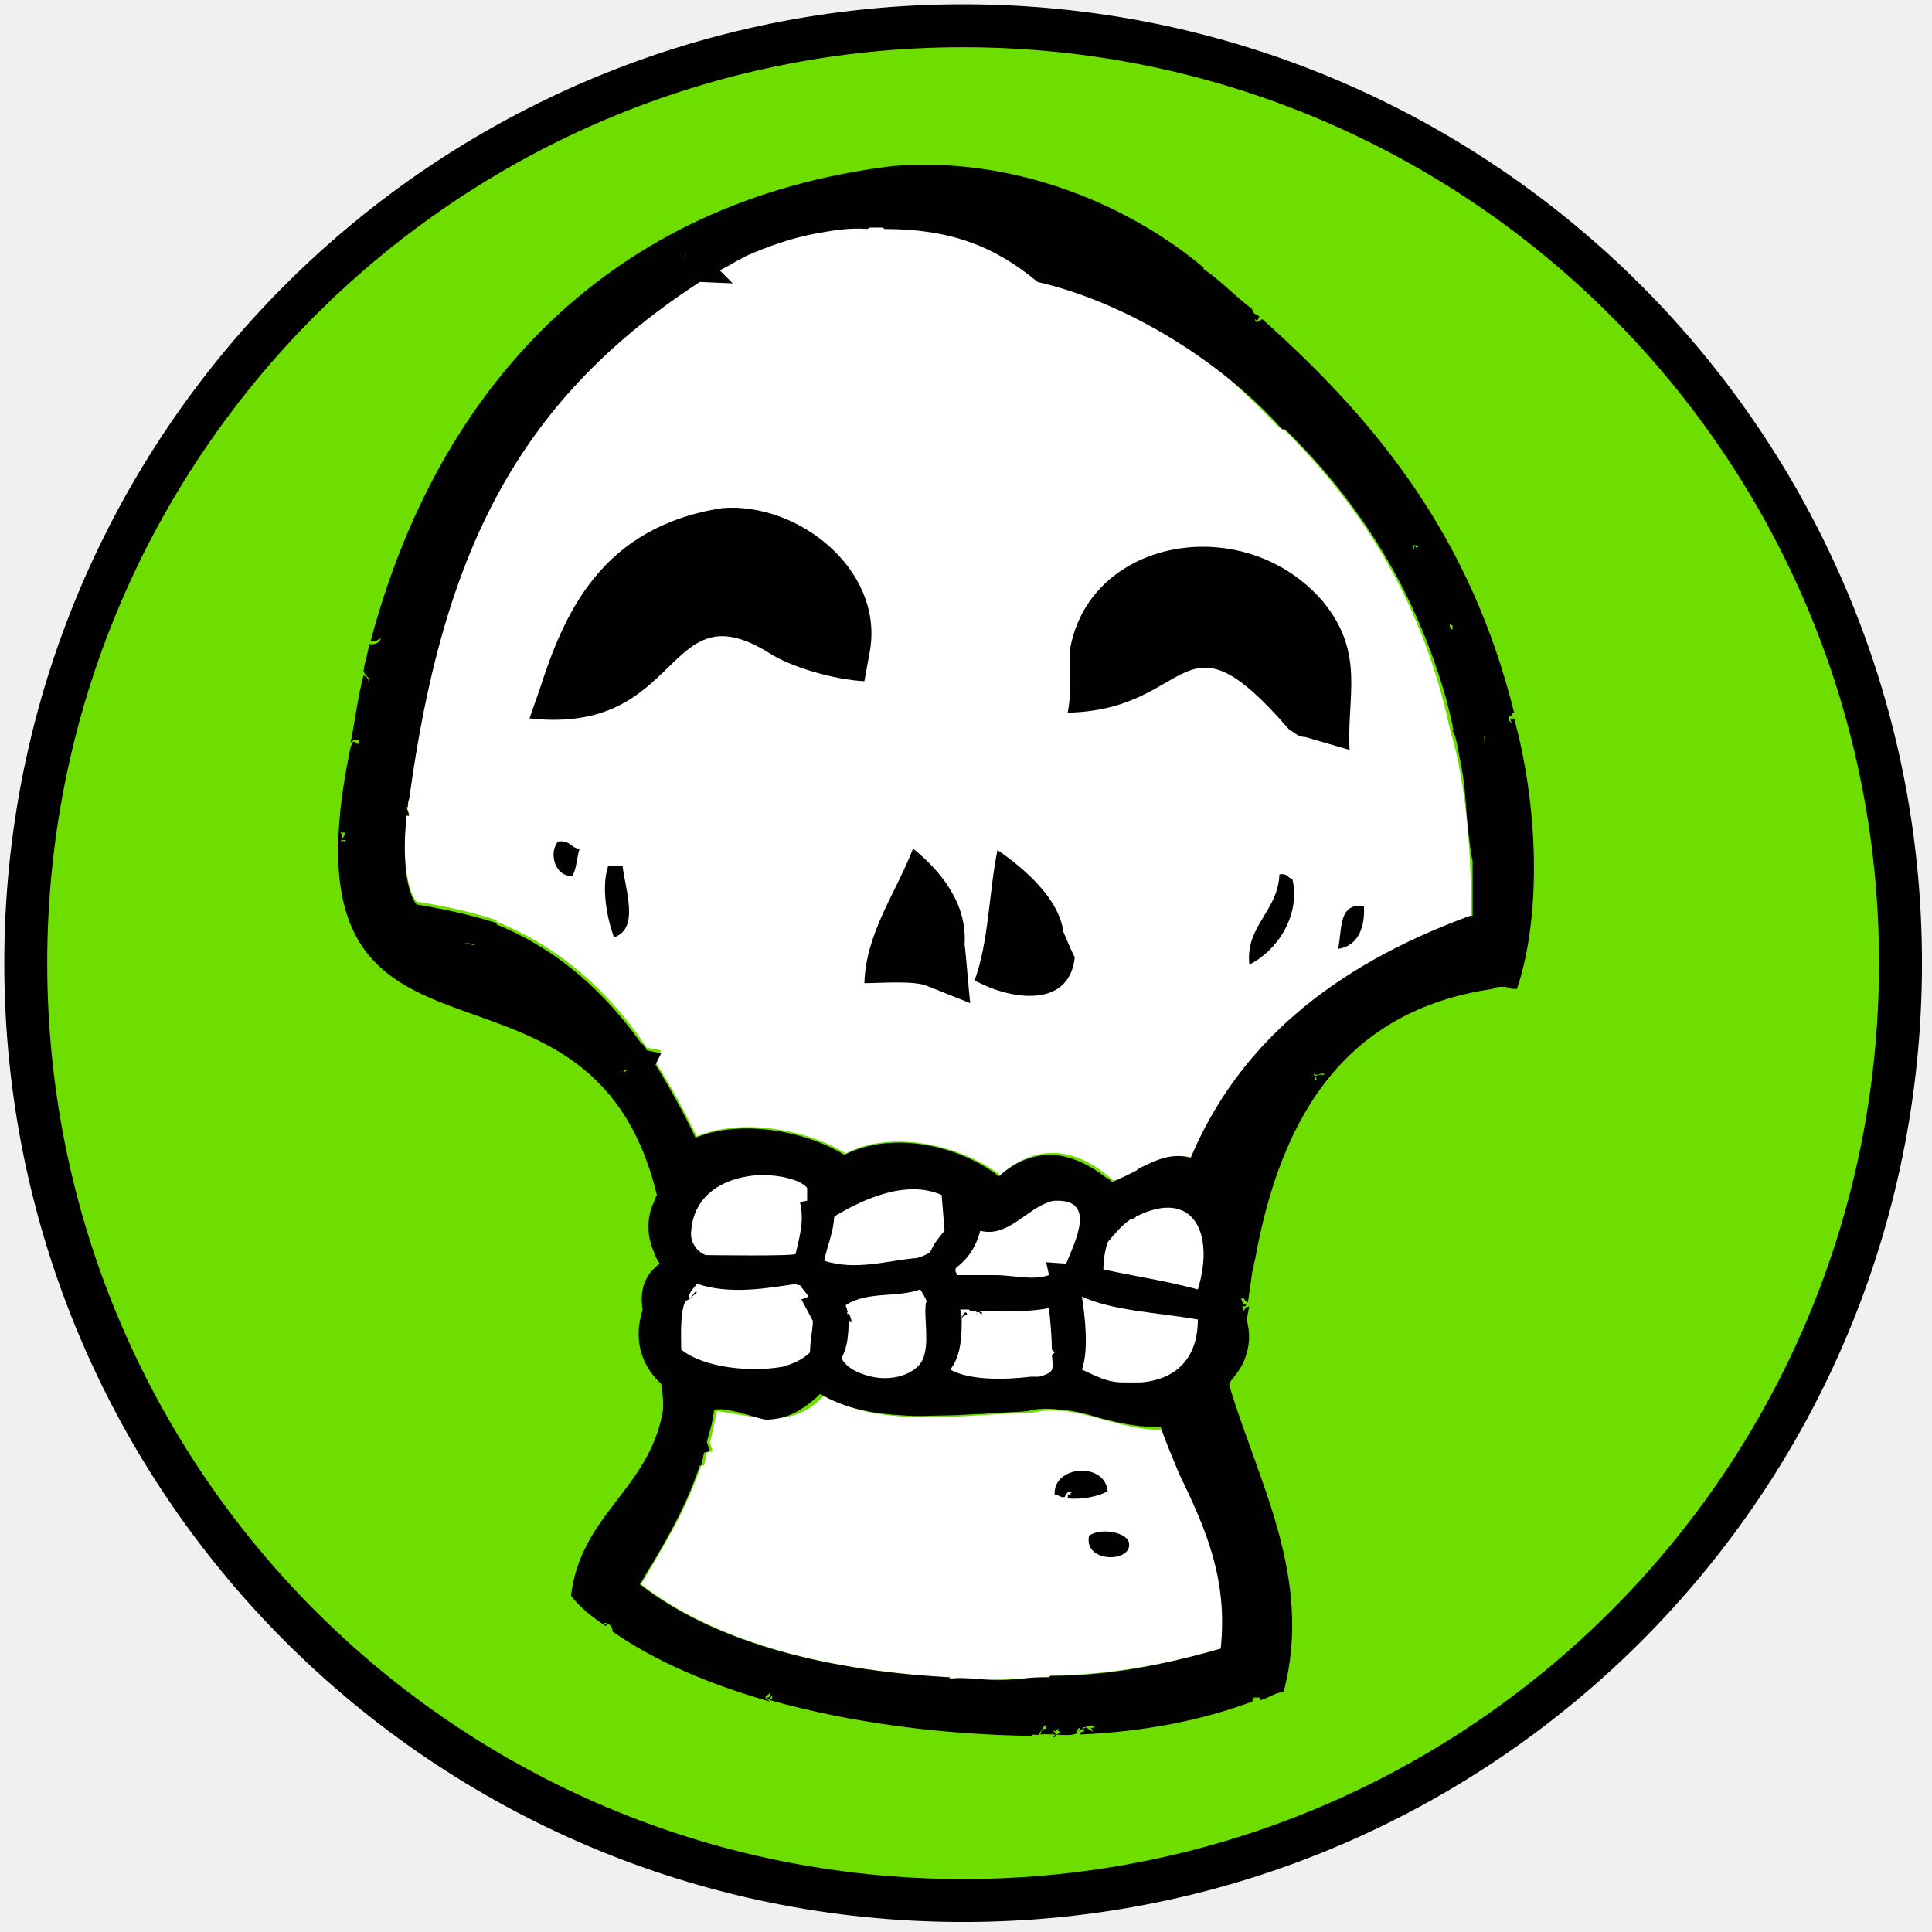
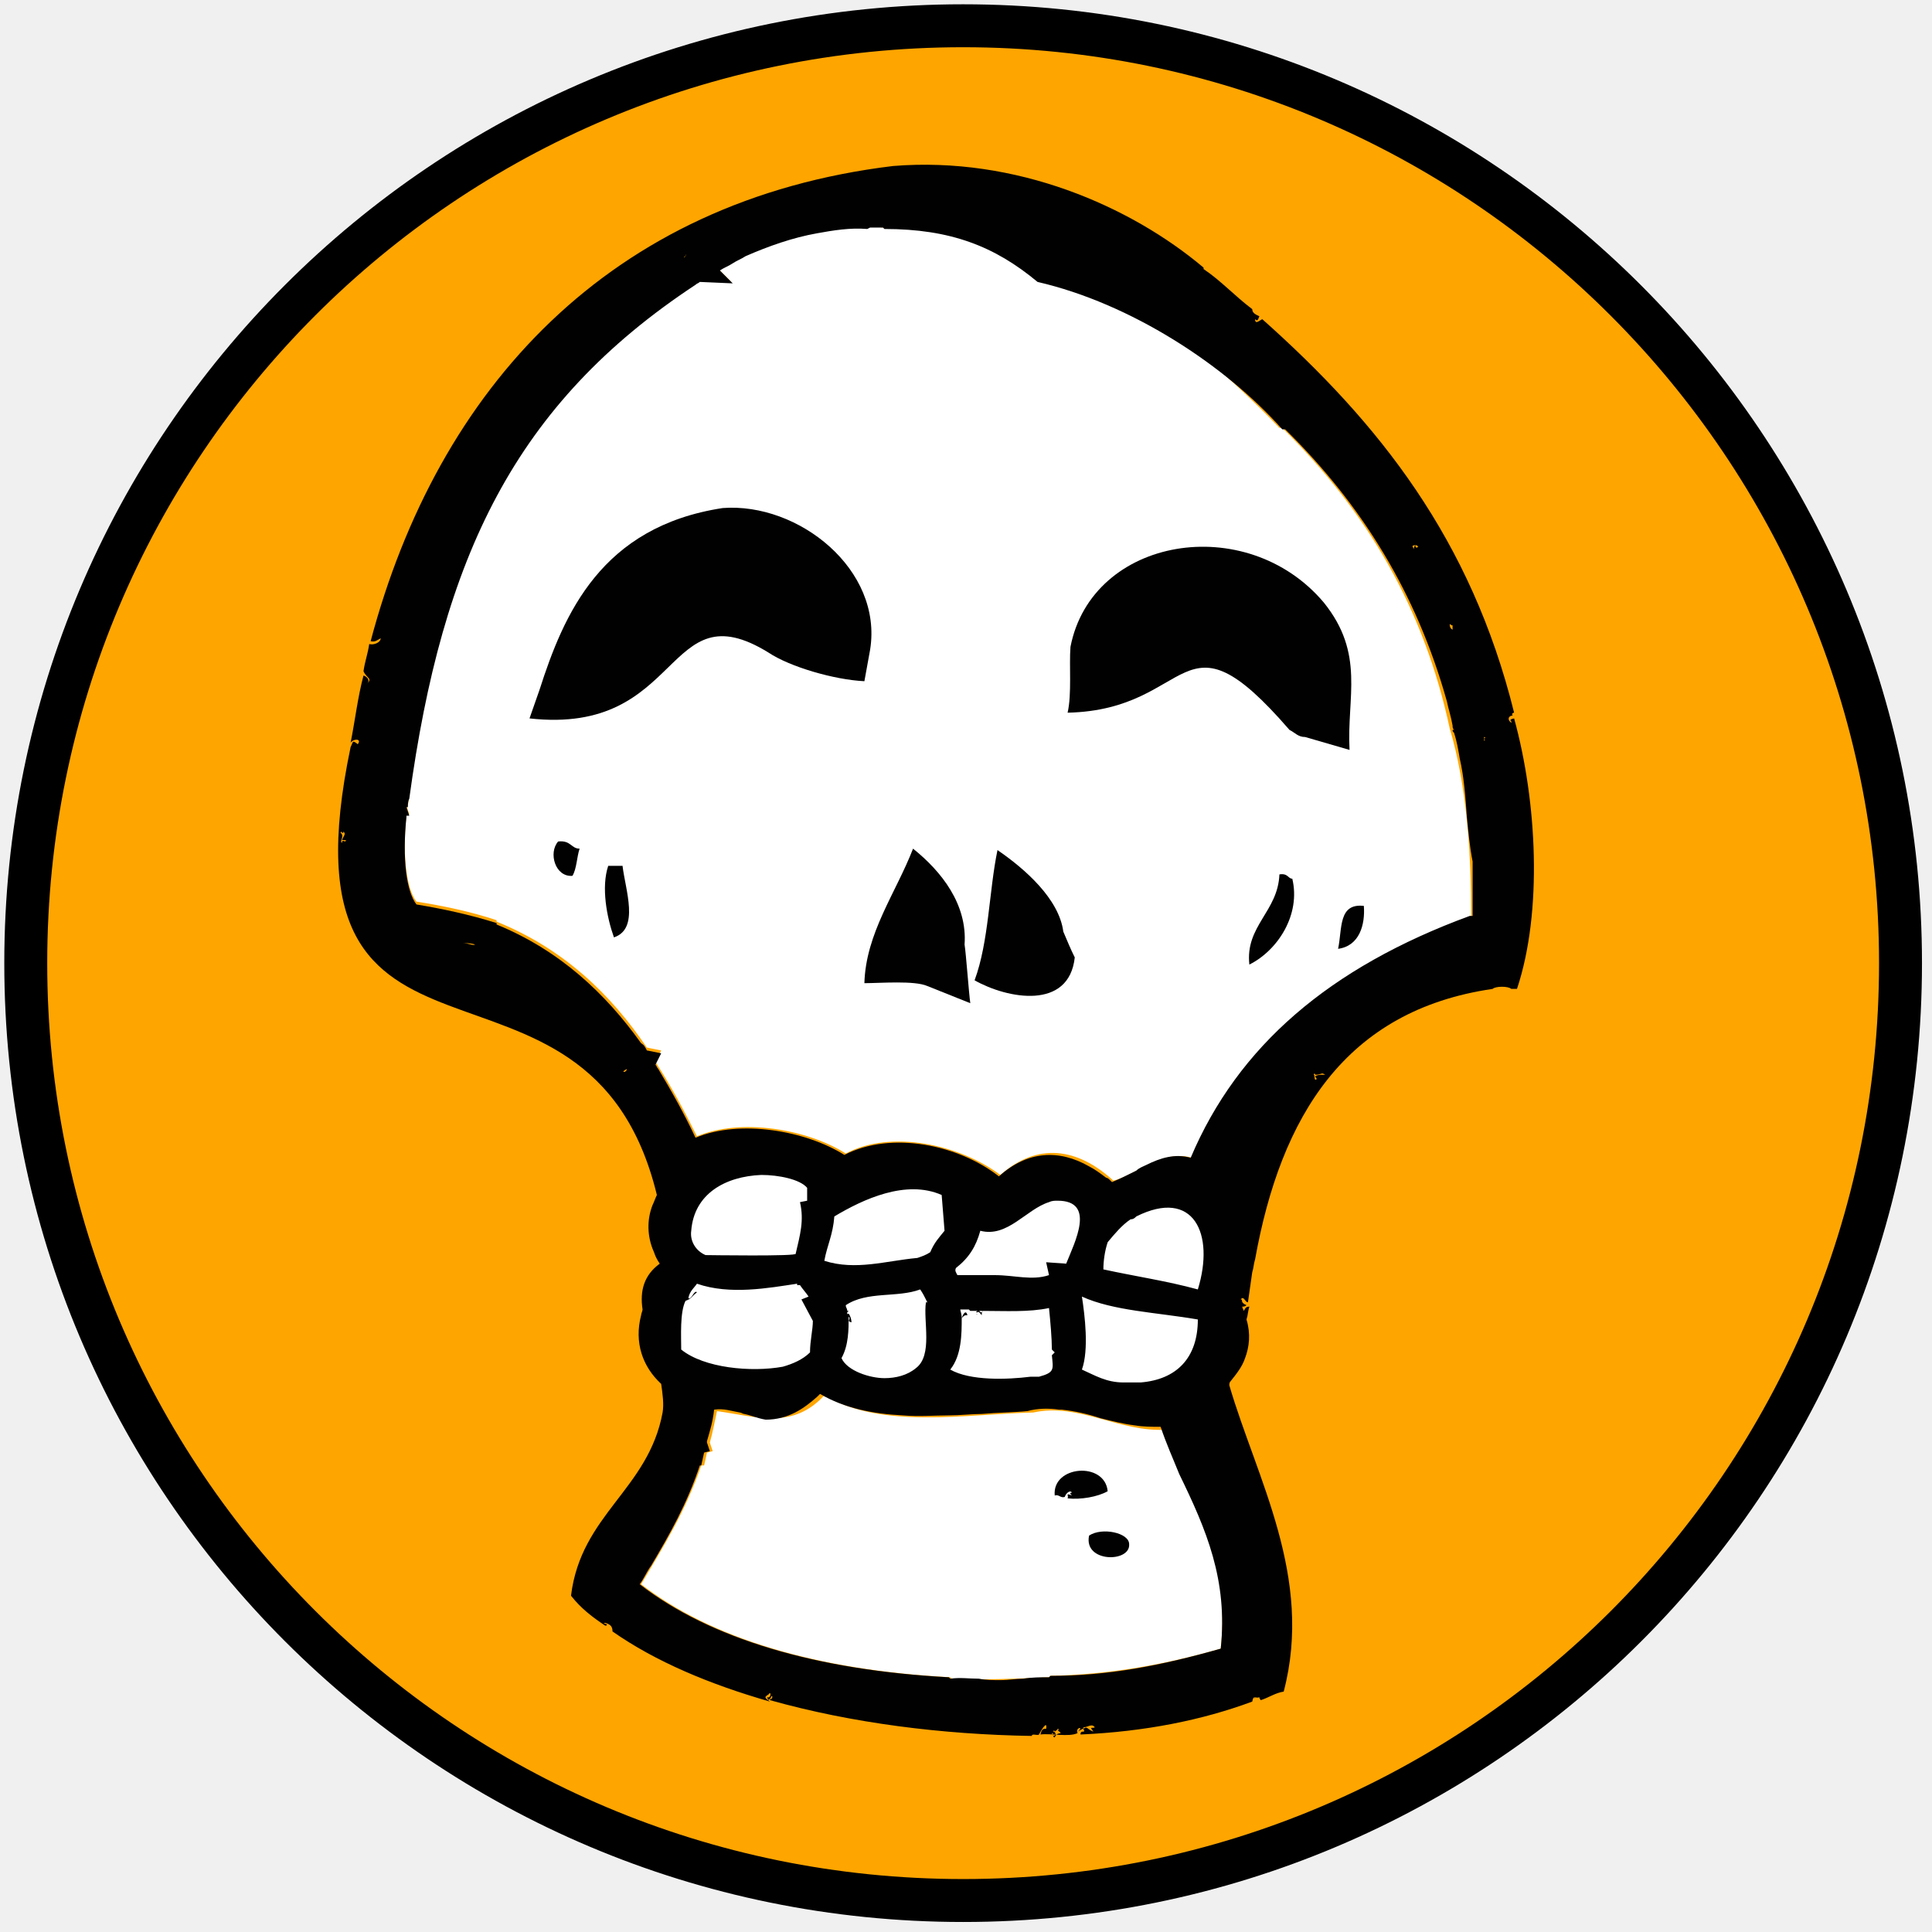
<svg xmlns="http://www.w3.org/2000/svg" xmlns:xlink="http://www.w3.org/1999/xlink" version="1.1" id="Layer_1" x="0px" y="0px" width="135px" height="135px" viewBox="0 0 135 135" style="enable-background:new 0 0 135 135;" xml:space="preserve">
  <style type="text/css">
	.st0{clip-path:url(#SVGID_00000174587156307634693020000013796964152156695706_);}
- 	.st1{fill:#6DDE00;stroke:#000000;stroke-width:3;}
+ 	.st1{fill:orange;stroke:#000000;stroke-width:3;}
	.st2{fill-rule:evenodd;clip-rule:evenodd;fill:#FFFFFF;}
	.st3{fill-rule:evenodd;clip-rule:evenodd;fill:#010101;}
</style>
  <g>
    <defs>
      <rect id="SVGID_1_" width="135" height="135" />
    </defs>
    <clipPath id="SVGID_00000083770731144380111870000003939537340038118069_">
      <use xlink:href="#SVGID_1_" style="overflow:visible;" />
    </clipPath>
    <g style="clip-path:url(#SVGID_00000083770731144380111870000003939537340038118069_);">
      <path class="st1" d="M132.8,67.3c0,36.2-29.3,65.5-65.5,65.5c-36.2,0-65.5-29.3-65.5-65.5c0-36.2,29.3-65.5,65.5-65.5    C103.5,1.8,132.8,31.2,132.8,67.3z" />
      <g>
        <path class="st2" d="M72.2,98.7c-4.6,0.1-10.6,1.2-14.6-1.2c-2.2,2.4-4.7,1.5-7.5,1.1c-0.2,0.9-0.3,1.5-0.5,2.2l0.2,0.6l-0.4,0.1     l-0.2,0.9H49c-1.1,3.2-2.6,5.6-4.2,8.3c4.9,3.8,12.3,6,21.6,6.5l0.1,0.1c2.2,0.1,4.6,0,6.8-0.1l0.1-0.1c4-0.1,7.7-0.7,11.9-1.9     c0.7-6.3-1.9-10.2-3.8-15.3C78.2,100.1,75.4,98,72.2,98.7z" />
        <path class="st2" d="M101.3,50.9L101.3,50.9c-1.8-8.4-5.8-15.2-11.7-21h-0.2c-6-6.3-17.1-15.3-27.8-14l-0.1-0.1     c-0.3,0-0.7-0.1-1,0.1c-3.6-0.1-7.2,1.1-10.3,2.9l0.9,0.9l-2.3-0.1c-12.9,8.4-18,19.3-20.3,36.7h-0.1l0.2,0.6h-0.2     c-0.3,2.9,0,5.2,0.7,6.1c1.9,0.3,3.8,0.7,5.6,1.3v0.1c4.7,1.9,8,5.1,10.5,8.8l1,0.2l-0.4,0.8c1.1,1.7,2,3.4,2.9,5.2     c3.1-1.3,7.7-0.5,10.4,1.2c3.2-1.7,8-0.6,10.8,1.5c2.6-2.3,5.4-1.9,7.9,0.4c1.6-0.4,3.4-2.2,5.5-1.6c3.2-7.7,9.7-13.3,19.5-16.9     C102.8,59.7,102.5,54.9,101.3,50.9z" />
        <path class="st2" d="M76.4,86.4c0.6-6.5-5.3-1.6-8-1.4c-1.2-0.2-0.1-1.8-1.5-2.1c-2.9-2.2-7.4,0.7-9.6,1.2     c-0.2-7.5-15.2-0.3-8.3,4.5c-1.6-0.2-2.3,2.3-2.5,3.6c-1.4,5.3,9,5.6,11.1,2.5c1.1,3,6.1,3.2,7.8,0.7c-0.8,2.4,8.7,2.8,9.1,0.4     c2.5,5.1,14.3-0.7,9-4.8C88.9,87.1,81.7,78.7,76.4,86.4z M58,90.6c-1-0.1-1.2-2.2-2.4-2c0.4-0.1,0.7-0.2,1-0.3     c0.1,1.3,2.6,0.9,3.6,1.2C59.3,89.8,58.6,90.2,58,90.6z M64,89.1c2.1-1.3,1.9-0.1,2.2,1.5C65.6,91.9,65.5,88.4,64,89.1z      M73.3,90.2c-0.3,0-0.9,0.2-1.3,0.1C73.2,90,75.8,90.1,73.3,90.2z" />
      </g>
      <g>
        <path class="st3" d="M53.6,119C53.6,119,53.6,119,53.6,119C53.6,119,53.6,119,53.6,119C53.6,119,53.6,119,53.6,119z" />
        <path class="st3" d="M68.3,91.8C68.3,91.8,68.3,91.8,68.3,91.8C68.2,91.8,68.2,91.9,68.3,91.8C68.3,91.8,68.3,91.8,68.3,91.8z" />
        <path class="st3" d="M105.8,50.2c-0.5,0.1-0.1,0.2-0.2,0.3c-0.3-0.2-0.2-0.5,0.1-0.5c-0.1-0.1,0-0.2,0.1-0.2     c-3-12.1-9.4-20.2-17.6-27.5c-0.2,0.1-0.5,0.4-0.5,0c0.2,0.2,0.2,0,0.3-0.2c-0.2-0.1-0.5-0.2-0.5-0.5c-1.2-0.9-2.2-2-3.4-2.8     v-0.1c-5.1-4.3-13.1-7.8-21.7-7.1C42.6,14,30.6,27.1,25.9,44.8c0.3,0.1,0.5-0.1,0.7-0.2c0,0.3-0.5,0.5-0.8,0.4     c-0.1,0.7-0.3,1.2-0.4,1.9c0.2,0.5,0.7,0.5,0.2,0.9c0.3-0.2,0.1-0.5-0.2-0.6c-0.4,1.5-0.6,3.2-0.9,4.7c0.2-0.3,0.8-0.3,0.5,0.1     c-0.4-0.3-0.3-0.2-0.5,0.2C19,78.4,41.1,63.7,45.9,83.5c-0.1,0.2-0.2,0.5-0.3,0.7c-0.4,1-0.4,2.2,0.1,3.3     c0.1,0.3,0.2,0.5,0.4,0.8c0,0,0,0,0,0c-1.1,0.8-1.4,1.9-1.2,3.2c0,0.1-0.1,0.3-0.1,0.4c-0.5,1.9,0.1,3.6,1.4,4.8     c0.1,0.7,0.2,1.4,0.1,2c-1,5.4-5.7,7.1-6.4,12.8c0.7,0.9,1.5,1.5,2.4,2.1c0.4-0.1-0.4-0.2,0-0.2c0.3,0.1,0.5,0.2,0.5,0.6     c3,2.1,6.8,3.7,11,4.9c-0.4-0.3-0.4-0.3-0.1-0.5c0.2-0.3,0.2,0.3-0.1,0.2c0,0.1,0.1,0.1,0.1,0.2c0.1-0.1,0.2-0.2,0.2-0.3     c0.2,0.1-0.1,0.2,0.1,0.2c-0.1,0-0.2,0-0.2,0.1c5.7,1.6,12,2.4,18.3,2.5c0-0.2,0.4,0,0.5-0.1c0.2-0.4,0.6-1,0.5-0.4     c-0.2,0-0.3,0-0.4,0.4c0.7-0.1,2,0.2,2.6-0.1c-0.2-0.4,0.5-0.5,0-0.1c0.2-0.1,0.3-0.2,0.4-0.2c0,0,0,0,0-0.1c0.3,0,0.6-0.3,0.8,0     c-0.2,0.1-0.4-0.1-0.1,0.3c-0.5-0.2-0.4-0.4-0.7-0.2c0.2,0.4-0.2,0-0.2,0.4c4.5-0.2,8.5-1,12-2.3c0.1-0.5,0.2-0.2,0.5-0.3     c0,0,0,0.1,0.1,0.2c0.6-0.2,1-0.5,1.6-0.6c2.1-8-1.9-14.9-3.8-21.4c0-0.1,0-0.2,0.1-0.3c0.4-0.5,0.8-1,1-1.6     c0.3-0.8,0.4-1.7,0.1-2.7c0.1-0.3,0.1-0.6,0.2-0.9c-0.3,0-0.3,0.2-0.4,0.3c0-0.1-0.1-0.2-0.1-0.3c0.1,0,0.2,0,0.3-0.1     c-0.5-0.2-0.2-0.4-0.4-0.4c0.2-0.3,0.3,0.2,0.5,0.2c0.1-0.7,0.2-1.4,0.3-2.1c0.1-0.3,0.1-0.6,0.2-0.9c1.8-10,6.3-17.4,16.6-18.9     c0.2-0.2,1.1-0.2,1.3,0h0.4C107.8,63.7,107.4,56,105.8,50.2z M24.1,58.8c-0.2-0.1-0.2,0-0.2,0.1c-0.2-0.1,0.2-0.5-0.1-0.7     c0-0.1,0.1-0.1,0.1,0c0.1,0,0.1,0,0.1-0.1c0.2,0.2,0,0.3-0.1,0.6C24.1,58.7,24.3,58.7,24.1,58.8C24.1,58.7,24.1,58.7,24.1,58.8z      M87.7,118.6C87.7,118.7,87.6,118.7,87.7,118.6C87.6,118.7,87.6,118.7,87.7,118.6z M101.3,43.6c0,0,0.1,0.1,0.2,0.1     c0,0.1,0,0.2,0,0.3C101.3,43.9,101.3,43.7,101.3,43.6C101.3,43.6,101.3,43.6,101.3,43.6z M98.9,38.1c0.1,0,0.1,0,0.2,0.1     C99,38.3,98.9,38.3,98.9,38.1c-0.1,0.1-0.1,0.2-0.1,0.3c0-0.1-0.1-0.2-0.1-0.2C98.7,38.1,98.8,38.1,98.9,38.1z M98.9,38.7     C98.9,38.6,98.9,38.6,98.9,38.7c0-0.1,0-0.1,0-0.1C98.9,38.6,98.9,38.7,98.9,38.7z M47.9,17.9C48,17.7,47.9,17.8,47.9,17.9     L47.8,18C47.8,18,47.8,17.9,47.9,17.9z M32.3,65.9C32.2,65.8,32.2,65.8,32.3,65.9c0.3,0,0.6,0,0.9,0.1     C33,66.1,32.8,65.9,32.3,65.9z M43.6,74.9c-0.1,0,0-0.1,0.2-0.2l0,0C43.8,74.8,43.7,74.9,43.6,74.9z M73.7,121.4     c-0.1,0-0.1-0.1-0.1-0.1c0,0,0,0,0,0c0,0,0,0,0,0c0-0.1-0.1-0.1-0.1-0.2c0.1,0,0.1,0.1,0.1,0.2c0,0,0,0,0,0c0.2,0,0.2-0.3,0-0.3     c0-0.1,0.1-0.1,0.1,0c0.1-0.1,0.2-0.1,0.2-0.2c0.1,0,0.1,0.1,0,0.1C74.4,121.3,73.9,120.9,73.7,121.4z M85.3,115.2     c-4.2,1.2-7.9,1.9-11.9,1.9l-0.1,0.1c-0.6,0-1.2,0-1.8,0.1c-0.5,0-1,0.1-1.6,0.1c-0.5,0-1,0-1.5-0.1c-0.7,0-1.3-0.1-2,0l-0.1-0.1     c-9.3-0.5-16.7-2.7-21.6-6.5c0.3-0.4,0.5-0.9,0.8-1.3c1.3-2.2,2.5-4.3,3.4-7h0.1l0.2-0.9l0.4-0.1l-0.2-0.6c0,0,0,0,0-0.1     c0.2-0.7,0.4-1.3,0.5-2.2c0,0,0,0,0,0c0.7-0.1,1.2,0.1,1.8,0.2c0.1,0,0.2,0.1,0.3,0.1c0.5,0.1,0.9,0.3,1.5,0.4     c1.6,0,2.7-0.8,3.6-1.6c0,0,0,0,0,0l0,0c0.1-0.1,0.1-0.1,0.2-0.2c0,0,0,0,0,0c1.7,1,3.7,1.4,5.8,1.5c1.1,0.1,2.2,0,3.2,0     c0.8,0,1.6-0.1,2.3-0.1c1.1-0.1,2.2-0.1,3.2-0.2c0.7-0.2,1.5-0.2,2.2-0.1c0.1,0,0.2,0,0.2,0c0.9,0.1,1.8,0.3,2.7,0.6     c0.8,0.2,1.6,0.4,2.4,0.5c0.6,0.1,1.2,0.1,1.8,0.1c0.4,1.2,0.9,2.3,1.3,3.3C84.3,106.9,85.8,110.4,85.3,115.2z M48.1,90.7     c0.1-0.5,0.4-0.7,0.6-1c2.3,0.8,5,0.3,7,0v0.1h0.2c0.2,0.3,0.4,0.5,0.6,0.8L56,90.8l0.8,1.5c0,0.6-0.2,1.4-0.2,2.2     c-0.5,0.5-1.2,0.8-1.9,1c-2.2,0.4-5.5,0.1-7.1-1.2c0-0.9-0.1-2.6,0.3-3.4c0.5-0.2,0.3-0.2,0.8-0.6C48.5,90.1,48.3,90.9,48.1,90.7     z M55.6,87.6c0.2,0.2-6.2,0.1-6.3,0.1c-0.7-0.3-1.1-1-1-1.7c0.2-2.6,2.4-3.8,4.9-3.9c1.2,0,2.7,0.3,3.2,0.9v0.9L55.9,84     C56.2,85.3,55.9,86.3,55.6,87.6z M47.6,100L47.6,100C47.6,100.1,47.6,100.1,47.6,100C47.6,100,47.6,100,47.6,100z M64,95.6     c-0.6,0.5-1.4,0.7-2.2,0.7c-1,0-2.6-0.5-3-1.4c0.5-0.9,0.5-2,0.5-2.9c0.2,0.2-0.2,0.3,0.2,0.4c0-0.2-0.1-0.5-0.2-0.6     c-0.1,0-0.1,0-0.1,0.1v-0.2c0.1-0.1,0.2-0.2,0.2-0.2s0,0-0.1,0.1c-0.1,0-0.1,0-0.1,0c0-0.2-0.1-0.2-0.1-0.4     c1.5-1,3.6-0.5,5.2-1.1c0.2,0.3,0.3,0.5,0.5,0.9h-0.1C64.5,92.3,65.2,94.7,64,95.6z M64.1,87.9c-2.2,0.2-4.3,0.9-6.5,0.2     c0.2-1.1,0.6-1.8,0.7-3.1c2-1.2,5-2.6,7.5-1.5l0.2,2.5c-0.4,0.5-0.7,0.8-1,1.5C64.7,87.7,64.4,87.8,64.1,87.9z M73.3,89.1     c-1.2,0.4-2.4,0-3.8,0c-0.4,0-2.2,0-2.6,0c-0.1-0.2-0.2-0.3-0.1-0.5c0.9-0.7,1.4-1.5,1.7-2.6c1.9,0.5,3.2-1.5,4.8-2     c0.2-0.1,0.4-0.1,0.6-0.1c2.7,0,1.2,2.9,0.6,4.4l-1.4-0.1L73.3,89.1z M67.2,92.1c0.2-0.2,0.2-0.2,0.4-0.2     C67.5,91.5,67.3,91.8,67.2,92.1c0-0.3-0.1-0.5-0.1-0.6c0.2,0,0.4,0,0.6,0l0.1,0.1c0.2,0,0.8,0,0.9,0c1.5,0,3.2,0.1,4.6-0.2     c0.1,1,0.2,2.1,0.2,2.9l0.2,0.2l-0.2,0.2c0.1,1,0.2,1.2-0.9,1.5H72c-1.6,0.2-4.2,0.3-5.6-0.5C67.2,94.7,67.2,93.2,67.2,92.1z      M75.6,90.6c2.2,1,5.2,1.1,8.1,1.6c0,2.7-1.5,4.2-4,4.4c0,0-1.2,0-1.2,0c-1.2,0-2-0.5-2.9-0.9C76.1,94.3,75.8,91.9,75.6,90.6z      M77.4,86.8c0.5-0.6,1-1.2,1.6-1.6c0.2,0,0.3-0.1,0.4-0.2c4-2,5.5,1.2,4.3,5.1c-2.2-0.6-4.3-0.9-6.6-1.4     C77.1,88.1,77.2,87.4,77.4,86.8z M92.4,75.1c-0.2,0-0.3,0-0.5,0.1c0,0.1,0.1,0.1,0.1,0.2c-0.2,0.2-0.1-0.3-0.2-0.3     c0-0.1,0.1-0.1,0.1,0c0.5,0,0.4-0.2,0.7,0C92.5,75.1,92.5,75.1,92.4,75.1z M102.7,64c-9.8,3.6-16.2,9.1-19.5,16.9     c-1.1-0.3-2.1,0-3.1,0.5c-0.2,0.1-0.5,0.2-0.7,0.4c-0.6,0.3-1.2,0.6-1.7,0.8c0,0-0.1-0.1-0.1-0.1c-0.1-0.1-0.2-0.2-0.3-0.2     c-0.4-0.3-0.8-0.6-1.2-0.8c-2.1-1.2-4.3-1.1-6.3,0.7c-2.8-2.2-7.5-3.2-10.8-1.5c-2.7-1.7-7.3-2.5-10.4-1.2     c-0.8-1.7-1.7-3.3-2.6-4.8c-0.1-0.1-0.1-0.2-0.2-0.3l0.4-0.8l-1-0.2c-0.1-0.2-0.2-0.4-0.4-0.5c-2.5-3.5-5.7-6.5-10.1-8.3v-0.1     c-1.9-0.6-3.8-1-5.6-1.3c-0.7-0.9-1-3.2-0.7-6.1c0,0,0,0,0-0.1h0.2l-0.2-0.6h0.1c0,0,0,0,0,0c0-0.2,0-0.4,0.1-0.6     c2.3-16.9,7.4-27.6,20-35.9c0.1-0.1,0.2-0.1,0.3-0.2l2.3,0.1l-0.9-0.9c0.3-0.2,0.6-0.3,0.9-0.5c0.3-0.2,0.6-0.3,0.9-0.5     c1.6-0.7,3.3-1.3,5-1.6c1.1-0.2,2.3-0.4,3.5-0.3l0.2-0.1h0.9l0.1,0.1c4.6,0,7.7,1.2,10.7,3.7c6.5,1.5,13.1,5.8,17.1,10.3h0.2     c5.4,5.3,9.2,11.5,11.3,19c0.1,0.5,0.3,1.1,0.4,1.7c0,0.1,0,0.2,0.1,0.3c0,0,0,0,0,0h-0.1c0,0,0,0,0,0c0,0.1,0,0.1,0.1,0.2     c0.2,0.6,0.3,1.2,0.4,1.8c0.3,1.3,0.4,2.7,0.5,4.1c0.1,1,0.2,2.1,0.4,3.1V64z M103.7,51.8L103.7,51.8     C103.7,51.8,103.7,51.8,103.7,51.8C103.7,51.8,103.7,51.8,103.7,51.8l0-0.2c0,0,0,0,0-0.1c0.1,0,0.1,0.1,0,0.1     c0,0.1,0.1,0.1,0.1,0.1C103.7,51.7,103.7,51.8,103.7,51.8z" />
        <path class="st3" d="M68.2,91.7c0.1,0,0.1,0,0.1,0c0.1-0.1,0.2,0.1,0.3,0.2c0-0.1,0-0.3,0.1-0.3c-0.1,0.1-0.1,0.1-0.2,0.1     C68.5,91.6,68.3,91.5,68.2,91.7z" />
        <path class="st3" d="M92.5,42.1c-5.4-6.4-16.2-4.6-17.7,3.1c-0.1,1.3,0.1,3.3-0.2,4.6c8.9-0.2,7.8-7.7,15.5,1.2     c0.4,0.2,0.6,0.5,1.1,0.5l3.1,0.9C94.1,48.7,95.4,45.7,92.5,42.1z" />
        <path class="st3" d="M39,58.8c-0.7,0.8-0.2,2.5,1,2.4c0.3-0.5,0.3-1.3,0.5-1.9C39.9,59.3,39.9,58.7,39,58.8z" />
        <path class="st3" d="M42.5,60.5c-0.5,1.5-0.1,3.6,0.4,5c1.8-0.6,0.8-3.3,0.6-5H42.5z" />
        <path class="st3" d="M89.4,61.1c-0.1,2.6-2.4,3.6-2.1,6.3c2-1,3.6-3.5,3-6C90,61.4,90,61,89.4,61.1z" />
        <path class="st3" d="M93.5,66.3c1.5-0.2,1.9-1.7,1.8-3C93.5,63.1,93.8,64.9,93.5,66.3z" />
        <path class="st3" d="M60.8,45.4c0.9-5.6-5-10.3-10.3-9.9c-8.5,1.3-11.1,7.4-12.8,12.7L37,50.2c10.8,1.2,9.4-9.1,16.7-4.6     c1.5,1,4.6,1.9,6.7,2L60.8,45.4z" />
        <path class="st3" d="M63.8,59.3c-1.2,3.1-3.3,5.9-3.4,9.4c1.1,0,3.5-0.2,4.4,0.2l3,1.2c-0.1-0.7-0.3-3.5-0.4-4.1     C67.6,63.2,65.8,60.9,63.8,59.3z" />
        <path class="st3" d="M69.7,59.4c-0.6,2.9-0.6,6.4-1.6,9.1c2.3,1.3,6.6,2.1,7-1.6c-0.3-0.6-0.5-1.1-0.8-1.8     C74,62.8,71.6,60.7,69.7,59.4z" />
        <path class="st3" d="M73.7,104.5c0.3-0.1,0.4,0.2,0.7,0.1c0.1-0.3,0.4-0.5,0.5-0.3c-0.2,0-0.1,0.1,0,0.2c-0.5-0.2-0.2,0-0.3,0.2     c0.9,0.1,2.1-0.1,2.8-0.5C77.2,102.1,73.5,102.4,73.7,104.5z" />
        <path class="st3" d="M76.1,107.3c-0.4,1.9,2.9,1.9,2.8,0.6C78.9,107.1,77,106.7,76.1,107.3z" />
      </g>
    </g>
  </g>
</svg>
